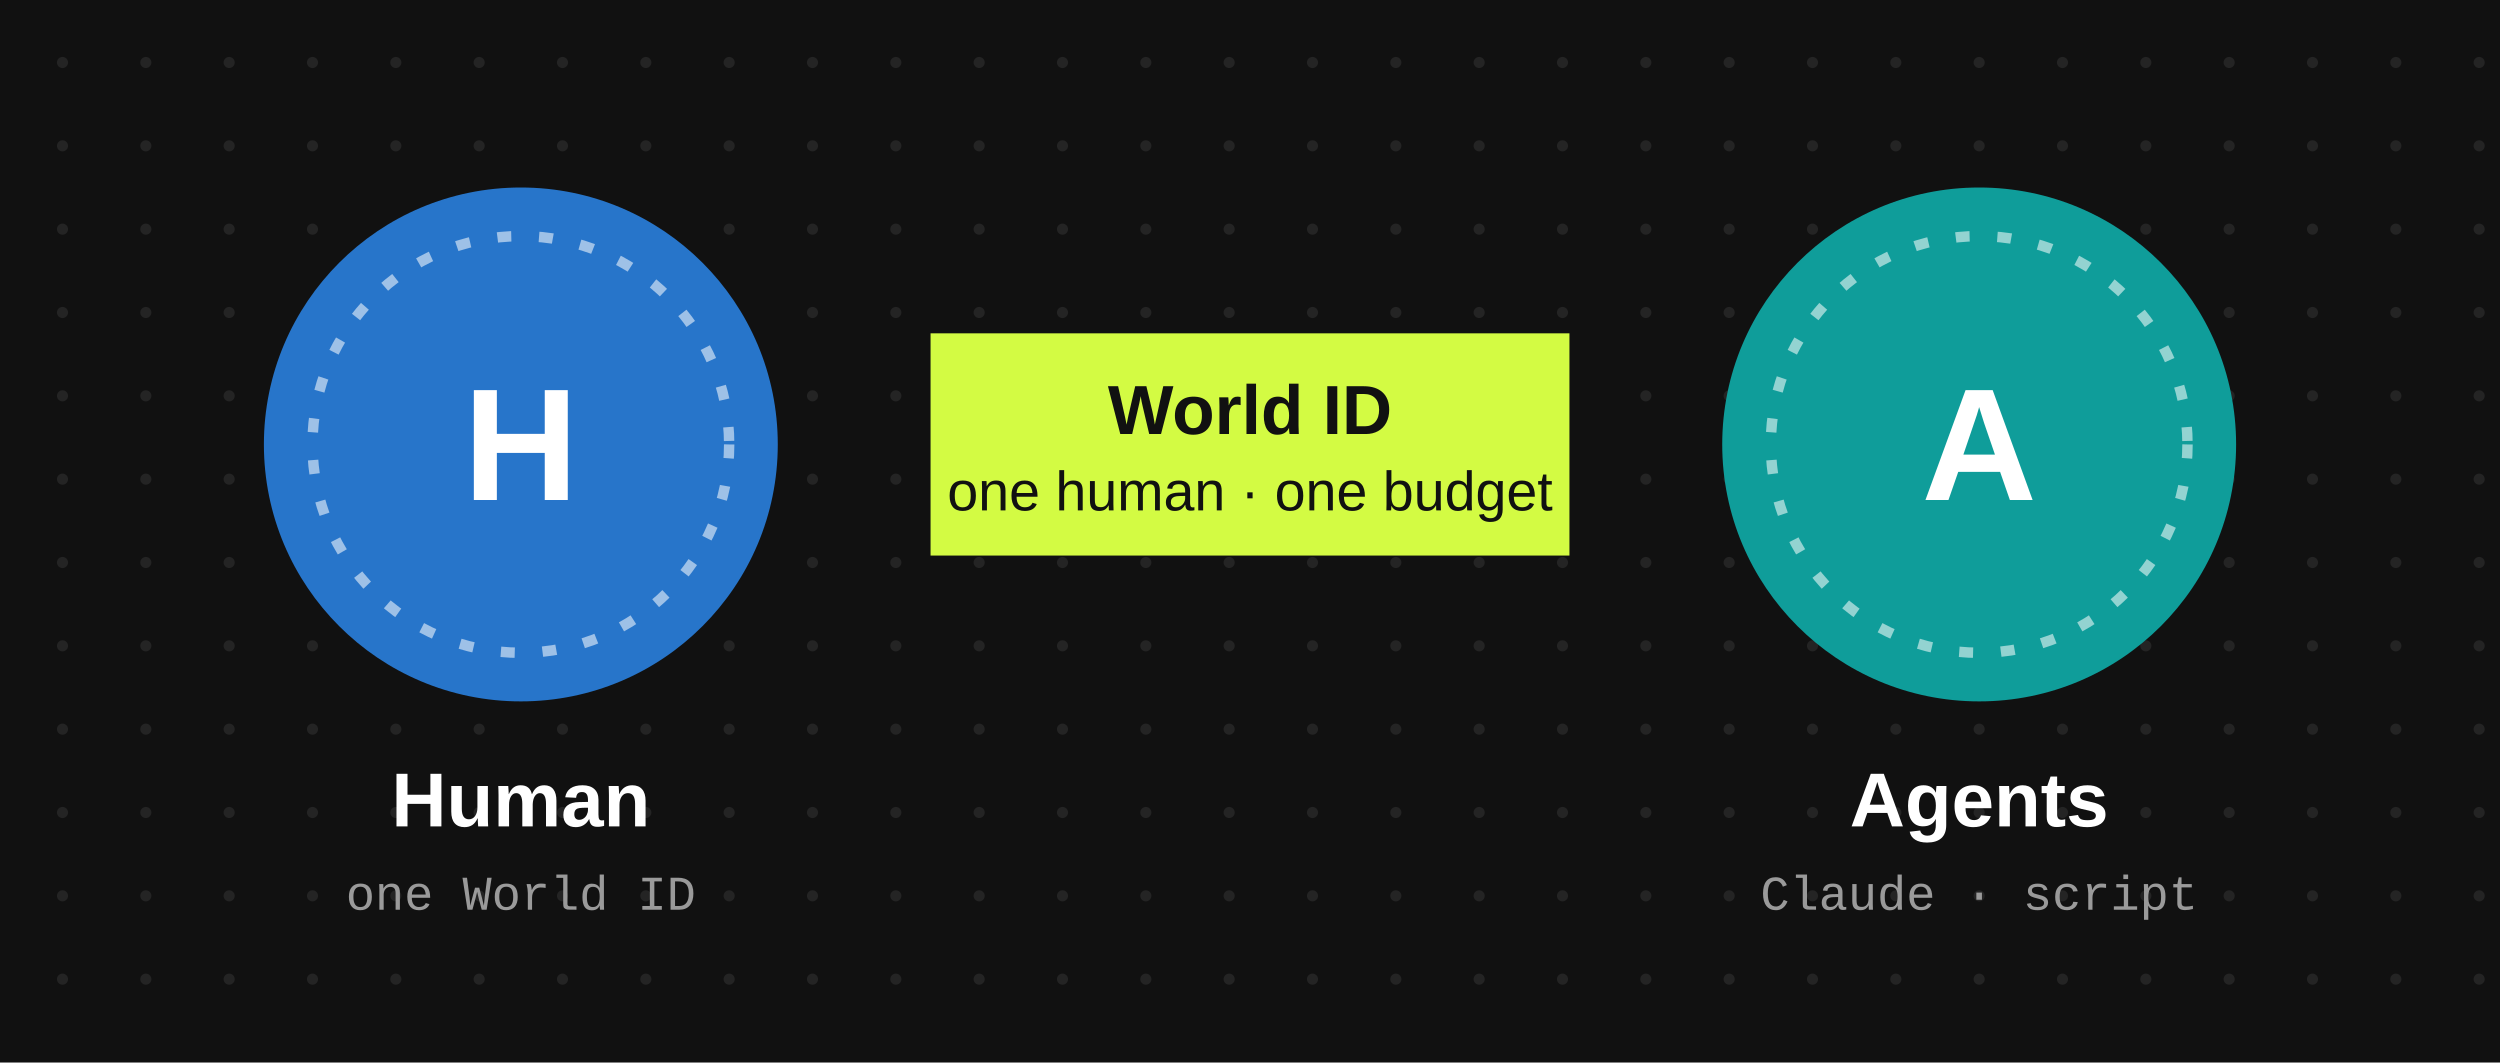
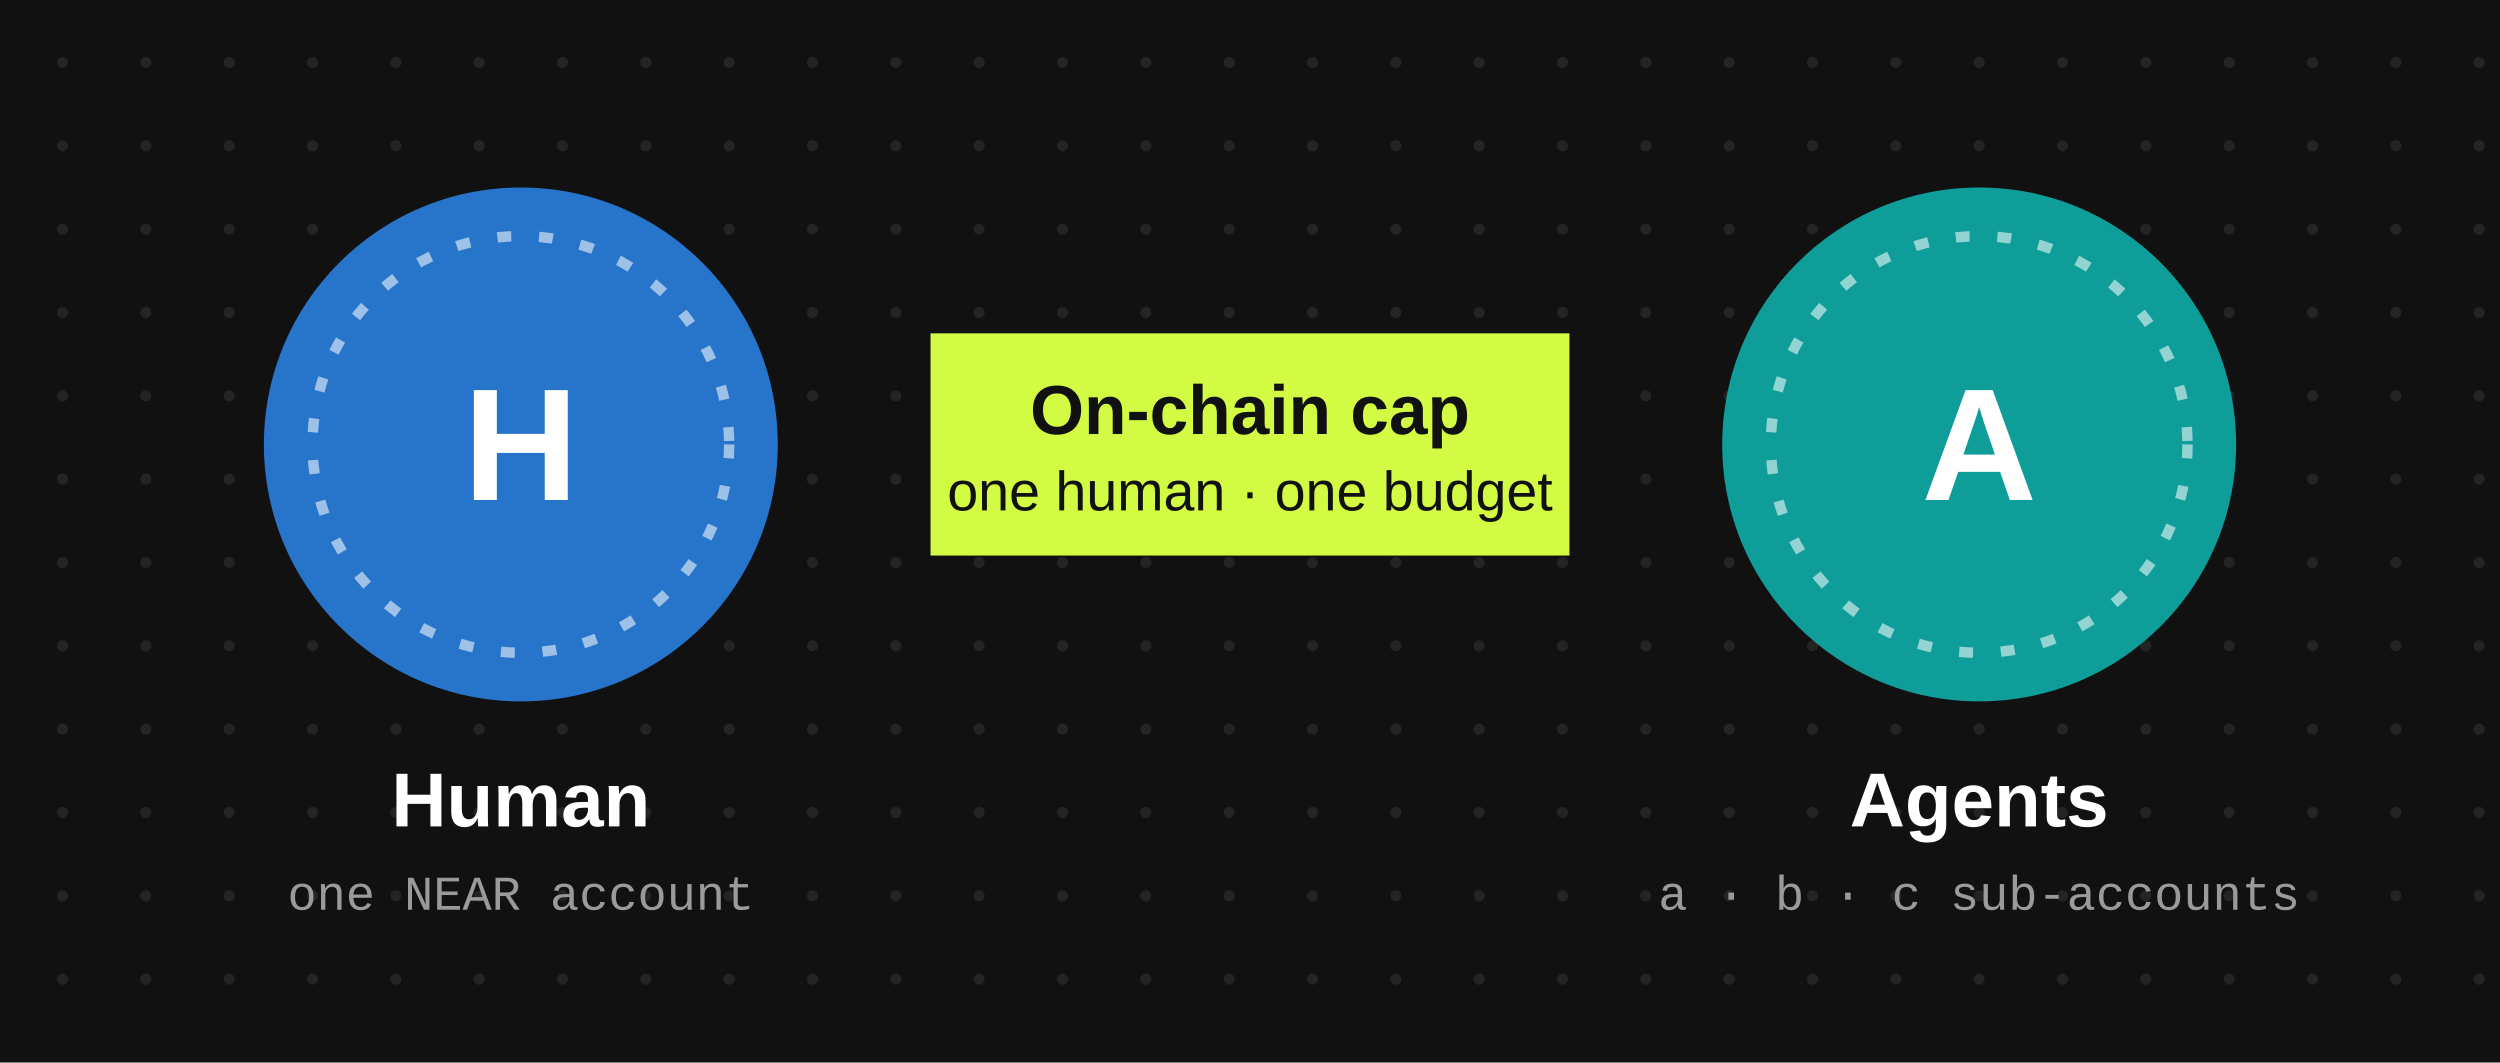
<svg xmlns="http://www.w3.org/2000/svg" width="720" height="306" viewBox="0 0 720 306" fill="none">
  <rect width="720" height="306" fill="#111" />
  <circle cx="18" cy="18" r="1.6" fill="#fff" fill-opacity=".08" />
  <circle cx="18" cy="42" r="1.6" fill="#fff" fill-opacity=".08" />
  <circle cx="18" cy="66" r="1.6" fill="#fff" fill-opacity=".08" />
  <circle cx="18" cy="90" r="1.6" fill="#fff" fill-opacity=".08" />
  <circle cx="18" cy="114" r="1.6" fill="#fff" fill-opacity=".08" />
  <circle cx="18" cy="138" r="1.6" fill="#fff" fill-opacity=".08" />
  <circle cx="18" cy="162" r="1.6" fill="#fff" fill-opacity=".08" />
  <circle cx="18" cy="186" r="1.6" fill="#fff" fill-opacity=".08" />
  <circle cx="18" cy="210" r="1.6" fill="#fff" fill-opacity=".08" />
  <circle cx="18" cy="234" r="1.6" fill="#fff" fill-opacity=".08" />
  <circle cx="18" cy="258" r="1.6" fill="#fff" fill-opacity=".08" />
  <circle cx="18" cy="282" r="1.6" fill="#fff" fill-opacity=".08" />
  <circle cx="42" cy="18" r="1.6" fill="#fff" fill-opacity=".08" />
  <circle cx="42" cy="42" r="1.6" fill="#fff" fill-opacity=".08" />
  <circle cx="42" cy="66" r="1.6" fill="#fff" fill-opacity=".08" />
  <circle cx="42" cy="90" r="1.6" fill="#fff" fill-opacity=".08" />
  <circle cx="42" cy="114" r="1.6" fill="#fff" fill-opacity=".08" />
  <circle cx="42" cy="138" r="1.6" fill="#fff" fill-opacity=".08" />
  <circle cx="42" cy="162" r="1.6" fill="#fff" fill-opacity=".08" />
  <circle cx="42" cy="186" r="1.6" fill="#fff" fill-opacity=".08" />
  <circle cx="42" cy="210" r="1.6" fill="#fff" fill-opacity=".08" />
  <circle cx="42" cy="234" r="1.6" fill="#fff" fill-opacity=".08" />
  <circle cx="42" cy="258" r="1.6" fill="#fff" fill-opacity=".08" />
  <circle cx="42" cy="282" r="1.6" fill="#fff" fill-opacity=".08" />
  <circle cx="66" cy="18" r="1.6" fill="#fff" fill-opacity=".08" />
  <circle cx="66" cy="42" r="1.6" fill="#fff" fill-opacity=".08" />
  <circle cx="66" cy="66" r="1.6" fill="#fff" fill-opacity=".08" />
  <circle cx="66" cy="90" r="1.6" fill="#fff" fill-opacity=".08" />
  <circle cx="66" cy="114" r="1.6" fill="#fff" fill-opacity=".08" />
  <circle cx="66" cy="138" r="1.6" fill="#fff" fill-opacity=".08" />
  <circle cx="66" cy="162" r="1.6" fill="#fff" fill-opacity=".08" />
  <circle cx="66" cy="186" r="1.6" fill="#fff" fill-opacity=".08" />
  <circle cx="66" cy="210" r="1.6" fill="#fff" fill-opacity=".08" />
  <circle cx="66" cy="234" r="1.6" fill="#fff" fill-opacity=".08" />
  <circle cx="66" cy="258" r="1.6" fill="#fff" fill-opacity=".08" />
  <circle cx="66" cy="282" r="1.6" fill="#fff" fill-opacity=".08" />
  <circle cx="90" cy="18" r="1.6" fill="#fff" fill-opacity=".08" />
  <circle cx="90" cy="42" r="1.6" fill="#fff" fill-opacity=".08" />
  <circle cx="90" cy="66" r="1.6" fill="#fff" fill-opacity=".08" />
  <circle cx="90" cy="90" r="1.6" fill="#fff" fill-opacity=".08" />
  <circle cx="90" cy="114" r="1.6" fill="#fff" fill-opacity=".08" />
  <circle cx="90" cy="138" r="1.6" fill="#fff" fill-opacity=".08" />
  <circle cx="90" cy="162" r="1.6" fill="#fff" fill-opacity=".08" />
  <circle cx="90" cy="186" r="1.6" fill="#fff" fill-opacity=".08" />
  <circle cx="90" cy="210" r="1.6" fill="#fff" fill-opacity=".08" />
  <circle cx="90" cy="234" r="1.6" fill="#fff" fill-opacity=".08" />
  <circle cx="90" cy="258" r="1.6" fill="#fff" fill-opacity=".08" />
  <circle cx="90" cy="282" r="1.6" fill="#fff" fill-opacity=".08" />
  <circle cx="114" cy="18" r="1.6" fill="#fff" fill-opacity=".08" />
  <circle cx="114" cy="42" r="1.6" fill="#fff" fill-opacity=".08" />
  <circle cx="114" cy="66" r="1.6" fill="#fff" fill-opacity=".08" />
  <circle cx="114" cy="90" r="1.6" fill="#fff" fill-opacity=".08" />
  <circle cx="114" cy="114" r="1.6" fill="#fff" fill-opacity=".08" />
  <circle cx="114" cy="138" r="1.6" fill="#fff" fill-opacity=".08" />
  <circle cx="114" cy="162" r="1.6" fill="#fff" fill-opacity=".08" />
  <circle cx="114" cy="186" r="1.6" fill="#fff" fill-opacity=".08" />
  <circle cx="114" cy="210" r="1.6" fill="#fff" fill-opacity=".08" />
  <circle cx="114" cy="234" r="1.6" fill="#fff" fill-opacity=".08" />
  <circle cx="114" cy="258" r="1.6" fill="#fff" fill-opacity=".08" />
  <circle cx="114" cy="282" r="1.6" fill="#fff" fill-opacity=".08" />
  <circle cx="138" cy="18" r="1.6" fill="#fff" fill-opacity=".08" />
  <circle cx="138" cy="42" r="1.6" fill="#fff" fill-opacity=".08" />
  <circle cx="138" cy="66" r="1.6" fill="#fff" fill-opacity=".08" />
  <circle cx="138" cy="90" r="1.6" fill="#fff" fill-opacity=".08" />
  <circle cx="138" cy="114" r="1.6" fill="#fff" fill-opacity=".08" />
  <circle cx="138" cy="138" r="1.6" fill="#fff" fill-opacity=".08" />
  <circle cx="138" cy="162" r="1.6" fill="#fff" fill-opacity=".08" />
  <circle cx="138" cy="186" r="1.6" fill="#fff" fill-opacity=".08" />
  <circle cx="138" cy="210" r="1.6" fill="#fff" fill-opacity=".08" />
  <circle cx="138" cy="234" r="1.6" fill="#fff" fill-opacity=".08" />
  <circle cx="138" cy="258" r="1.6" fill="#fff" fill-opacity=".08" />
  <circle cx="138" cy="282" r="1.6" fill="#fff" fill-opacity=".08" />
  <circle cx="162" cy="18" r="1.6" fill="#fff" fill-opacity=".08" />
  <circle cx="162" cy="42" r="1.6" fill="#fff" fill-opacity=".08" />
  <circle cx="162" cy="66" r="1.6" fill="#fff" fill-opacity=".08" />
  <circle cx="162" cy="90" r="1.6" fill="#fff" fill-opacity=".08" />
  <circle cx="162" cy="114" r="1.6" fill="#fff" fill-opacity=".08" />
  <circle cx="162" cy="138" r="1.6" fill="#fff" fill-opacity=".08" />
  <circle cx="162" cy="162" r="1.6" fill="#fff" fill-opacity=".08" />
  <circle cx="162" cy="186" r="1.6" fill="#fff" fill-opacity=".08" />
  <circle cx="162" cy="210" r="1.6" fill="#fff" fill-opacity=".08" />
  <circle cx="162" cy="234" r="1.6" fill="#fff" fill-opacity=".08" />
  <circle cx="162" cy="258" r="1.6" fill="#fff" fill-opacity=".08" />
  <circle cx="162" cy="282" r="1.6" fill="#fff" fill-opacity=".08" />
  <circle cx="186" cy="18" r="1.6" fill="#fff" fill-opacity=".08" />
  <circle cx="186" cy="42" r="1.6" fill="#fff" fill-opacity=".08" />
  <circle cx="186" cy="66" r="1.6" fill="#fff" fill-opacity=".08" />
  <circle cx="186" cy="90" r="1.6" fill="#fff" fill-opacity=".08" />
  <circle cx="186" cy="114" r="1.6" fill="#fff" fill-opacity=".08" />
  <circle cx="186" cy="138" r="1.6" fill="#fff" fill-opacity=".08" />
  <circle cx="186" cy="162" r="1.6" fill="#fff" fill-opacity=".08" />
  <circle cx="186" cy="186" r="1.6" fill="#fff" fill-opacity=".08" />
  <circle cx="186" cy="210" r="1.6" fill="#fff" fill-opacity=".08" />
  <circle cx="186" cy="234" r="1.6" fill="#fff" fill-opacity=".08" />
  <circle cx="186" cy="258" r="1.6" fill="#fff" fill-opacity=".08" />
  <circle cx="186" cy="282" r="1.6" fill="#fff" fill-opacity=".08" />
  <circle cx="210" cy="18" r="1.6" fill="#fff" fill-opacity=".08" />
  <circle cx="210" cy="42" r="1.6" fill="#fff" fill-opacity=".08" />
  <circle cx="210" cy="66" r="1.6" fill="#fff" fill-opacity=".08" />
  <circle cx="210" cy="90" r="1.6" fill="#fff" fill-opacity=".08" />
  <circle cx="210" cy="114" r="1.6" fill="#fff" fill-opacity=".08" />
  <circle cx="210" cy="138" r="1.6" fill="#fff" fill-opacity=".08" />
  <circle cx="210" cy="162" r="1.6" fill="#fff" fill-opacity=".08" />
  <circle cx="210" cy="186" r="1.6" fill="#fff" fill-opacity=".08" />
  <circle cx="210" cy="210" r="1.6" fill="#fff" fill-opacity=".08" />
  <circle cx="210" cy="234" r="1.6" fill="#fff" fill-opacity=".08" />
  <circle cx="210" cy="258" r="1.6" fill="#fff" fill-opacity=".08" />
  <circle cx="210" cy="282" r="1.6" fill="#fff" fill-opacity=".08" />
  <circle cx="234" cy="18" r="1.6" fill="#fff" fill-opacity=".08" />
  <circle cx="234" cy="42" r="1.6" fill="#fff" fill-opacity=".08" />
  <circle cx="234" cy="66" r="1.6" fill="#fff" fill-opacity=".08" />
  <circle cx="234" cy="90" r="1.6" fill="#fff" fill-opacity=".08" />
  <circle cx="234" cy="114" r="1.6" fill="#fff" fill-opacity=".08" />
  <circle cx="234" cy="138" r="1.6" fill="#fff" fill-opacity=".08" />
  <circle cx="234" cy="162" r="1.6" fill="#fff" fill-opacity=".08" />
  <circle cx="234" cy="186" r="1.6" fill="#fff" fill-opacity=".08" />
  <circle cx="234" cy="210" r="1.6" fill="#fff" fill-opacity=".08" />
  <circle cx="234" cy="234" r="1.6" fill="#fff" fill-opacity=".08" />
  <circle cx="234" cy="258" r="1.6" fill="#fff" fill-opacity=".08" />
  <circle cx="234" cy="282" r="1.6" fill="#fff" fill-opacity=".08" />
  <circle cx="258" cy="18" r="1.6" fill="#fff" fill-opacity=".08" />
  <circle cx="258" cy="42" r="1.6" fill="#fff" fill-opacity=".08" />
  <circle cx="258" cy="66" r="1.6" fill="#fff" fill-opacity=".08" />
  <circle cx="258" cy="90" r="1.6" fill="#fff" fill-opacity=".08" />
  <circle cx="258" cy="114" r="1.6" fill="#fff" fill-opacity=".08" />
  <circle cx="258" cy="138" r="1.6" fill="#fff" fill-opacity=".08" />
  <circle cx="258" cy="162" r="1.6" fill="#fff" fill-opacity=".08" />
  <circle cx="258" cy="186" r="1.6" fill="#fff" fill-opacity=".08" />
  <circle cx="258" cy="210" r="1.6" fill="#fff" fill-opacity=".08" />
  <circle cx="258" cy="234" r="1.6" fill="#fff" fill-opacity=".08" />
  <circle cx="258" cy="258" r="1.6" fill="#fff" fill-opacity=".08" />
  <circle cx="258" cy="282" r="1.6" fill="#fff" fill-opacity=".08" />
  <circle cx="282" cy="18" r="1.6" fill="#fff" fill-opacity=".08" />
  <circle cx="282" cy="42" r="1.6" fill="#fff" fill-opacity=".08" />
  <circle cx="282" cy="66" r="1.6" fill="#fff" fill-opacity=".08" />
  <circle cx="282" cy="90" r="1.6" fill="#fff" fill-opacity=".08" />
  <circle cx="282" cy="114" r="1.6" fill="#fff" fill-opacity=".08" />
  <circle cx="282" cy="138" r="1.6" fill="#fff" fill-opacity=".08" />
  <circle cx="282" cy="162" r="1.6" fill="#fff" fill-opacity=".08" />
  <circle cx="282" cy="186" r="1.6" fill="#fff" fill-opacity=".08" />
  <circle cx="282" cy="210" r="1.6" fill="#fff" fill-opacity=".08" />
  <circle cx="282" cy="234" r="1.6" fill="#fff" fill-opacity=".08" />
  <circle cx="282" cy="258" r="1.6" fill="#fff" fill-opacity=".08" />
  <circle cx="282" cy="282" r="1.6" fill="#fff" fill-opacity=".08" />
  <circle cx="306" cy="18" r="1.6" fill="#fff" fill-opacity=".08" />
  <circle cx="306" cy="42" r="1.6" fill="#fff" fill-opacity=".08" />
  <circle cx="306" cy="66" r="1.6" fill="#fff" fill-opacity=".08" />
  <circle cx="306" cy="90" r="1.6" fill="#fff" fill-opacity=".08" />
  <circle cx="306" cy="114" r="1.6" fill="#fff" fill-opacity=".08" />
  <circle cx="306" cy="138" r="1.6" fill="#fff" fill-opacity=".08" />
  <circle cx="306" cy="162" r="1.6" fill="#fff" fill-opacity=".08" />
  <circle cx="306" cy="186" r="1.6" fill="#fff" fill-opacity=".08" />
  <circle cx="306" cy="210" r="1.6" fill="#fff" fill-opacity=".08" />
  <circle cx="306" cy="234" r="1.6" fill="#fff" fill-opacity=".08" />
  <circle cx="306" cy="258" r="1.6" fill="#fff" fill-opacity=".08" />
  <circle cx="306" cy="282" r="1.6" fill="#fff" fill-opacity=".08" />
  <circle cx="330" cy="18" r="1.6" fill="#fff" fill-opacity=".08" />
  <circle cx="330" cy="42" r="1.6" fill="#fff" fill-opacity=".08" />
  <circle cx="330" cy="66" r="1.6" fill="#fff" fill-opacity=".08" />
  <circle cx="330" cy="90" r="1.6" fill="#fff" fill-opacity=".08" />
  <circle cx="330" cy="114" r="1.6" fill="#fff" fill-opacity=".08" />
  <circle cx="330" cy="138" r="1.6" fill="#fff" fill-opacity=".08" />
  <circle cx="330" cy="162" r="1.6" fill="#fff" fill-opacity=".08" />
  <circle cx="330" cy="186" r="1.6" fill="#fff" fill-opacity=".08" />
  <circle cx="330" cy="210" r="1.6" fill="#fff" fill-opacity=".08" />
  <circle cx="330" cy="234" r="1.6" fill="#fff" fill-opacity=".08" />
  <circle cx="330" cy="258" r="1.6" fill="#fff" fill-opacity=".08" />
  <circle cx="330" cy="282" r="1.6" fill="#fff" fill-opacity=".08" />
  <circle cx="354" cy="18" r="1.6" fill="#fff" fill-opacity=".08" />
  <circle cx="354" cy="42" r="1.6" fill="#fff" fill-opacity=".08" />
  <circle cx="354" cy="66" r="1.6" fill="#fff" fill-opacity=".08" />
  <circle cx="354" cy="90" r="1.6" fill="#fff" fill-opacity=".08" />
  <circle cx="354" cy="114" r="1.6" fill="#fff" fill-opacity=".08" />
  <circle cx="354" cy="138" r="1.6" fill="#fff" fill-opacity=".08" />
  <circle cx="354" cy="162" r="1.6" fill="#fff" fill-opacity=".08" />
  <circle cx="354" cy="186" r="1.6" fill="#fff" fill-opacity=".08" />
  <circle cx="354" cy="210" r="1.6" fill="#fff" fill-opacity=".08" />
  <circle cx="354" cy="234" r="1.6" fill="#fff" fill-opacity=".08" />
  <circle cx="354" cy="258" r="1.6" fill="#fff" fill-opacity=".08" />
  <circle cx="354" cy="282" r="1.6" fill="#fff" fill-opacity=".08" />
  <circle cx="378" cy="18" r="1.6" fill="#fff" fill-opacity=".08" />
  <circle cx="378" cy="42" r="1.6" fill="#fff" fill-opacity=".08" />
  <circle cx="378" cy="66" r="1.6" fill="#fff" fill-opacity=".08" />
  <circle cx="378" cy="90" r="1.6" fill="#fff" fill-opacity=".08" />
  <circle cx="378" cy="114" r="1.6" fill="#fff" fill-opacity=".08" />
  <circle cx="378" cy="138" r="1.6" fill="#fff" fill-opacity=".08" />
  <circle cx="378" cy="162" r="1.6" fill="#fff" fill-opacity=".08" />
  <circle cx="378" cy="186" r="1.6" fill="#fff" fill-opacity=".08" />
  <circle cx="378" cy="210" r="1.6" fill="#fff" fill-opacity=".08" />
  <circle cx="378" cy="234" r="1.6" fill="#fff" fill-opacity=".08" />
  <circle cx="378" cy="258" r="1.6" fill="#fff" fill-opacity=".08" />
  <circle cx="378" cy="282" r="1.6" fill="#fff" fill-opacity=".08" />
  <circle cx="402" cy="18" r="1.6" fill="#fff" fill-opacity=".08" />
  <circle cx="402" cy="42" r="1.6" fill="#fff" fill-opacity=".08" />
  <circle cx="402" cy="66" r="1.6" fill="#fff" fill-opacity=".08" />
  <circle cx="402" cy="90" r="1.6" fill="#fff" fill-opacity=".08" />
  <circle cx="402" cy="114" r="1.6" fill="#fff" fill-opacity=".08" />
  <circle cx="402" cy="138" r="1.6" fill="#fff" fill-opacity=".08" />
  <circle cx="402" cy="162" r="1.6" fill="#fff" fill-opacity=".08" />
  <circle cx="402" cy="186" r="1.6" fill="#fff" fill-opacity=".08" />
  <circle cx="402" cy="210" r="1.6" fill="#fff" fill-opacity=".08" />
  <circle cx="402" cy="234" r="1.6" fill="#fff" fill-opacity=".08" />
  <circle cx="402" cy="258" r="1.6" fill="#fff" fill-opacity=".08" />
  <circle cx="402" cy="282" r="1.6" fill="#fff" fill-opacity=".08" />
  <circle cx="426" cy="18" r="1.6" fill="#fff" fill-opacity=".08" />
  <circle cx="426" cy="42" r="1.6" fill="#fff" fill-opacity=".08" />
  <circle cx="426" cy="66" r="1.6" fill="#fff" fill-opacity=".08" />
  <circle cx="426" cy="90" r="1.6" fill="#fff" fill-opacity=".08" />
  <circle cx="426" cy="114" r="1.6" fill="#fff" fill-opacity=".08" />
  <circle cx="426" cy="138" r="1.6" fill="#fff" fill-opacity=".08" />
  <circle cx="426" cy="162" r="1.6" fill="#fff" fill-opacity=".08" />
  <circle cx="426" cy="186" r="1.6" fill="#fff" fill-opacity=".08" />
  <circle cx="426" cy="210" r="1.6" fill="#fff" fill-opacity=".08" />
  <circle cx="426" cy="234" r="1.6" fill="#fff" fill-opacity=".08" />
  <circle cx="426" cy="258" r="1.6" fill="#fff" fill-opacity=".08" />
  <circle cx="426" cy="282" r="1.6" fill="#fff" fill-opacity=".08" />
  <circle cx="450" cy="18" r="1.6" fill="#fff" fill-opacity=".08" />
  <circle cx="450" cy="42" r="1.6" fill="#fff" fill-opacity=".08" />
  <circle cx="450" cy="66" r="1.6" fill="#fff" fill-opacity=".08" />
  <circle cx="450" cy="90" r="1.6" fill="#fff" fill-opacity=".08" />
  <circle cx="450" cy="114" r="1.6" fill="#fff" fill-opacity=".08" />
  <circle cx="450" cy="138" r="1.6" fill="#fff" fill-opacity=".08" />
  <circle cx="450" cy="162" r="1.6" fill="#fff" fill-opacity=".08" />
  <circle cx="450" cy="186" r="1.6" fill="#fff" fill-opacity=".08" />
  <circle cx="450" cy="210" r="1.6" fill="#fff" fill-opacity=".08" />
  <circle cx="450" cy="234" r="1.6" fill="#fff" fill-opacity=".08" />
  <circle cx="450" cy="258" r="1.6" fill="#fff" fill-opacity=".08" />
  <circle cx="450" cy="282" r="1.6" fill="#fff" fill-opacity=".08" />
  <circle cx="474" cy="18" r="1.6" fill="#fff" fill-opacity=".08" />
  <circle cx="474" cy="42" r="1.6" fill="#fff" fill-opacity=".08" />
  <circle cx="474" cy="66" r="1.6" fill="#fff" fill-opacity=".08" />
  <circle cx="474" cy="90" r="1.6" fill="#fff" fill-opacity=".08" />
  <circle cx="474" cy="114" r="1.6" fill="#fff" fill-opacity=".08" />
  <circle cx="474" cy="138" r="1.6" fill="#fff" fill-opacity=".08" />
  <circle cx="474" cy="162" r="1.6" fill="#fff" fill-opacity=".08" />
  <circle cx="474" cy="186" r="1.6" fill="#fff" fill-opacity=".08" />
  <circle cx="474" cy="210" r="1.6" fill="#fff" fill-opacity=".08" />
  <circle cx="474" cy="234" r="1.6" fill="#fff" fill-opacity=".08" />
  <circle cx="474" cy="258" r="1.6" fill="#fff" fill-opacity=".08" />
  <circle cx="474" cy="282" r="1.6" fill="#fff" fill-opacity=".08" />
  <circle cx="498" cy="18" r="1.6" fill="#fff" fill-opacity=".08" />
  <circle cx="498" cy="42" r="1.6" fill="#fff" fill-opacity=".08" />
  <circle cx="498" cy="66" r="1.6" fill="#fff" fill-opacity=".08" />
  <circle cx="498" cy="90" r="1.6" fill="#fff" fill-opacity=".08" />
  <circle cx="498" cy="114" r="1.6" fill="#fff" fill-opacity=".08" />
  <circle cx="498" cy="138" r="1.6" fill="#fff" fill-opacity=".08" />
  <circle cx="498" cy="162" r="1.6" fill="#fff" fill-opacity=".08" />
  <circle cx="498" cy="186" r="1.6" fill="#fff" fill-opacity=".08" />
  <circle cx="498" cy="210" r="1.6" fill="#fff" fill-opacity=".08" />
  <circle cx="498" cy="234" r="1.6" fill="#fff" fill-opacity=".08" />
  <circle cx="498" cy="258" r="1.6" fill="#fff" fill-opacity=".08" />
  <circle cx="498" cy="282" r="1.6" fill="#fff" fill-opacity=".08" />
  <circle cx="522" cy="18" r="1.6" fill="#fff" fill-opacity=".08" />
  <circle cx="522" cy="42" r="1.6" fill="#fff" fill-opacity=".08" />
  <circle cx="522" cy="66" r="1.6" fill="#fff" fill-opacity=".08" />
  <circle cx="522" cy="90" r="1.6" fill="#fff" fill-opacity=".08" />
  <circle cx="522" cy="114" r="1.6" fill="#fff" fill-opacity=".08" />
  <circle cx="522" cy="138" r="1.6" fill="#fff" fill-opacity=".08" />
  <circle cx="522" cy="162" r="1.6" fill="#fff" fill-opacity=".08" />
  <circle cx="522" cy="186" r="1.6" fill="#fff" fill-opacity=".08" />
  <circle cx="522" cy="210" r="1.6" fill="#fff" fill-opacity=".08" />
  <circle cx="522" cy="234" r="1.6" fill="#fff" fill-opacity=".08" />
  <circle cx="522" cy="258" r="1.6" fill="#fff" fill-opacity=".08" />
  <circle cx="522" cy="282" r="1.6" fill="#fff" fill-opacity=".08" />
  <circle cx="546" cy="18" r="1.6" fill="#fff" fill-opacity=".08" />
  <circle cx="546" cy="42" r="1.6" fill="#fff" fill-opacity=".08" />
  <circle cx="546" cy="66" r="1.6" fill="#fff" fill-opacity=".08" />
  <circle cx="546" cy="90" r="1.6" fill="#fff" fill-opacity=".08" />
  <circle cx="546" cy="114" r="1.6" fill="#fff" fill-opacity=".08" />
  <circle cx="546" cy="138" r="1.6" fill="#fff" fill-opacity=".08" />
  <circle cx="546" cy="162" r="1.6" fill="#fff" fill-opacity=".08" />
  <circle cx="546" cy="186" r="1.6" fill="#fff" fill-opacity=".08" />
  <circle cx="546" cy="210" r="1.6" fill="#fff" fill-opacity=".08" />
  <circle cx="546" cy="234" r="1.6" fill="#fff" fill-opacity=".08" />
  <circle cx="546" cy="258" r="1.6" fill="#fff" fill-opacity=".08" />
  <circle cx="546" cy="282" r="1.6" fill="#fff" fill-opacity=".08" />
  <circle cx="570" cy="18" r="1.6" fill="#fff" fill-opacity=".08" />
  <circle cx="570" cy="42" r="1.6" fill="#fff" fill-opacity=".08" />
  <circle cx="570" cy="66" r="1.6" fill="#fff" fill-opacity=".08" />
  <circle cx="570" cy="90" r="1.6" fill="#fff" fill-opacity=".08" />
  <circle cx="570" cy="114" r="1.6" fill="#fff" fill-opacity=".08" />
  <circle cx="570" cy="138" r="1.6" fill="#fff" fill-opacity=".08" />
  <circle cx="570" cy="162" r="1.6" fill="#fff" fill-opacity=".08" />
  <circle cx="570" cy="186" r="1.6" fill="#fff" fill-opacity=".08" />
  <circle cx="570" cy="210" r="1.6" fill="#fff" fill-opacity=".08" />
  <circle cx="570" cy="234" r="1.6" fill="#fff" fill-opacity=".08" />
  <circle cx="570" cy="258" r="1.6" fill="#fff" fill-opacity=".08" />
  <circle cx="570" cy="282" r="1.6" fill="#fff" fill-opacity=".08" />
  <circle cx="594" cy="18" r="1.6" fill="#fff" fill-opacity=".08" />
  <circle cx="594" cy="42" r="1.6" fill="#fff" fill-opacity=".08" />
  <circle cx="594" cy="66" r="1.6" fill="#fff" fill-opacity=".08" />
  <circle cx="594" cy="90" r="1.6" fill="#fff" fill-opacity=".08" />
  <circle cx="594" cy="114" r="1.6" fill="#fff" fill-opacity=".08" />
  <circle cx="594" cy="138" r="1.6" fill="#fff" fill-opacity=".08" />
  <circle cx="594" cy="162" r="1.6" fill="#fff" fill-opacity=".08" />
  <circle cx="594" cy="186" r="1.6" fill="#fff" fill-opacity=".08" />
  <circle cx="594" cy="210" r="1.6" fill="#fff" fill-opacity=".08" />
  <circle cx="594" cy="234" r="1.6" fill="#fff" fill-opacity=".08" />
  <circle cx="594" cy="258" r="1.6" fill="#fff" fill-opacity=".08" />
  <circle cx="594" cy="282" r="1.6" fill="#fff" fill-opacity=".08" />
  <circle cx="618" cy="18" r="1.6" fill="#fff" fill-opacity=".08" />
  <circle cx="618" cy="42" r="1.6" fill="#fff" fill-opacity=".08" />
  <circle cx="618" cy="66" r="1.6" fill="#fff" fill-opacity=".08" />
  <circle cx="618" cy="90" r="1.6" fill="#fff" fill-opacity=".08" />
  <circle cx="618" cy="114" r="1.6" fill="#fff" fill-opacity=".08" />
  <circle cx="618" cy="138" r="1.6" fill="#fff" fill-opacity=".08" />
  <circle cx="618" cy="162" r="1.6" fill="#fff" fill-opacity=".08" />
  <circle cx="618" cy="186" r="1.6" fill="#fff" fill-opacity=".08" />
  <circle cx="618" cy="210" r="1.6" fill="#fff" fill-opacity=".08" />
  <circle cx="618" cy="234" r="1.6" fill="#fff" fill-opacity=".08" />
  <circle cx="618" cy="258" r="1.6" fill="#fff" fill-opacity=".08" />
  <circle cx="618" cy="282" r="1.6" fill="#fff" fill-opacity=".08" />
  <circle cx="642" cy="18" r="1.6" fill="#fff" fill-opacity=".08" />
  <circle cx="642" cy="42" r="1.6" fill="#fff" fill-opacity=".08" />
  <circle cx="642" cy="66" r="1.6" fill="#fff" fill-opacity=".08" />
  <circle cx="642" cy="90" r="1.6" fill="#fff" fill-opacity=".08" />
  <circle cx="642" cy="114" r="1.6" fill="#fff" fill-opacity=".08" />
  <circle cx="642" cy="138" r="1.6" fill="#fff" fill-opacity=".08" />
  <circle cx="642" cy="162" r="1.6" fill="#fff" fill-opacity=".08" />
  <circle cx="642" cy="186" r="1.6" fill="#fff" fill-opacity=".08" />
  <circle cx="642" cy="210" r="1.6" fill="#fff" fill-opacity=".08" />
  <circle cx="642" cy="234" r="1.6" fill="#fff" fill-opacity=".08" />
  <circle cx="642" cy="258" r="1.6" fill="#fff" fill-opacity=".08" />
  <circle cx="642" cy="282" r="1.6" fill="#fff" fill-opacity=".08" />
  <circle cx="666" cy="18" r="1.6" fill="#fff" fill-opacity=".08" />
  <circle cx="666" cy="42" r="1.6" fill="#fff" fill-opacity=".08" />
  <circle cx="666" cy="66" r="1.6" fill="#fff" fill-opacity=".08" />
  <circle cx="666" cy="90" r="1.6" fill="#fff" fill-opacity=".08" />
  <circle cx="666" cy="114" r="1.6" fill="#fff" fill-opacity=".08" />
  <circle cx="666" cy="138" r="1.6" fill="#fff" fill-opacity=".08" />
  <circle cx="666" cy="162" r="1.6" fill="#fff" fill-opacity=".08" />
  <circle cx="666" cy="186" r="1.6" fill="#fff" fill-opacity=".08" />
  <circle cx="666" cy="210" r="1.6" fill="#fff" fill-opacity=".08" />
  <circle cx="666" cy="234" r="1.6" fill="#fff" fill-opacity=".08" />
  <circle cx="666" cy="258" r="1.6" fill="#fff" fill-opacity=".08" />
  <circle cx="666" cy="282" r="1.6" fill="#fff" fill-opacity=".08" />
  <circle cx="690" cy="18" r="1.6" fill="#fff" fill-opacity=".08" />
  <circle cx="690" cy="42" r="1.6" fill="#fff" fill-opacity=".08" />
  <circle cx="690" cy="66" r="1.6" fill="#fff" fill-opacity=".08" />
  <circle cx="690" cy="90" r="1.6" fill="#fff" fill-opacity=".08" />
  <circle cx="690" cy="114" r="1.6" fill="#fff" fill-opacity=".08" />
  <circle cx="690" cy="138" r="1.6" fill="#fff" fill-opacity=".08" />
  <circle cx="690" cy="162" r="1.6" fill="#fff" fill-opacity=".08" />
  <circle cx="690" cy="186" r="1.6" fill="#fff" fill-opacity=".08" />
  <circle cx="690" cy="210" r="1.6" fill="#fff" fill-opacity=".08" />
  <circle cx="690" cy="234" r="1.6" fill="#fff" fill-opacity=".08" />
  <circle cx="690" cy="258" r="1.6" fill="#fff" fill-opacity=".08" />
  <circle cx="690" cy="282" r="1.6" fill="#fff" fill-opacity=".08" />
  <circle cx="714" cy="18" r="1.6" fill="#fff" fill-opacity=".08" />
  <circle cx="714" cy="42" r="1.6" fill="#fff" fill-opacity=".08" />
  <circle cx="714" cy="66" r="1.6" fill="#fff" fill-opacity=".08" />
  <circle cx="714" cy="90" r="1.6" fill="#fff" fill-opacity=".08" />
  <circle cx="714" cy="114" r="1.6" fill="#fff" fill-opacity=".08" />
  <circle cx="714" cy="138" r="1.6" fill="#fff" fill-opacity=".08" />
  <circle cx="714" cy="162" r="1.6" fill="#fff" fill-opacity=".08" />
  <circle cx="714" cy="186" r="1.6" fill="#fff" fill-opacity=".08" />
  <circle cx="714" cy="210" r="1.6" fill="#fff" fill-opacity=".08" />
  <circle cx="714" cy="234" r="1.6" fill="#fff" fill-opacity=".08" />
  <circle cx="714" cy="258" r="1.6" fill="#fff" fill-opacity=".08" />
  <circle cx="714" cy="282" r="1.6" fill="#fff" fill-opacity=".08" />
  <circle cx="150" cy="128" r="74" fill="#2775ca" />
  <circle cx="150" cy="128" r="60" fill="none" stroke="#fff" stroke-opacity=".55" stroke-width="3" stroke-dasharray="4 8" />
  <text x="150" y="144" text-anchor="middle" font-family="Arial, Helvetica, sans-serif" font-weight="700" font-size="46" fill="#fff">H</text>
  <text x="150" y="238" text-anchor="middle" font-family="Arial, Helvetica, sans-serif" font-weight="600" font-size="22" fill="#fff">Human</text>
-   <text x="150" y="262" text-anchor="middle" font-family="Courier New, monospace" font-size="14" fill="#9a9a9a">one World ID</text>
+   <text x="150" y="262" text-anchor="middle" font-family="Courier New, monospace" font-size="14" fill="#9a9a9a">one NEAR account</text>
  <circle cx="570" cy="128" r="74" fill="#0f9d9a" />
  <circle cx="570" cy="128" r="60" fill="none" stroke="#fff" stroke-opacity=".55" stroke-width="3" stroke-dasharray="4 8" />
  <text x="570" y="144" text-anchor="middle" font-family="Arial, Helvetica, sans-serif" font-weight="700" font-size="46" fill="#fff">A</text>
  <text x="570" y="238" text-anchor="middle" font-family="Arial, Helvetica, sans-serif" font-weight="600" font-size="22" fill="#fff">Agents</text>
-   <text x="570" y="262" text-anchor="middle" font-family="Courier New, monospace" font-size="14" fill="#9a9a9a">Claude · script</text>
+   <text x="570" y="262" text-anchor="middle" font-family="Courier New, monospace" font-size="14" fill="#9a9a9a">a · b · c sub-accounts</text>
  <rect x="268" y="96" width="184" height="64" fill="#D3FB43" />
-   <text x="360" y="125" text-anchor="middle" font-family="Arial, Helvetica, sans-serif" font-weight="700" font-size="20" fill="#111">World ID</text>
+   <text x="360" y="125" text-anchor="middle" font-family="Arial, Helvetica, sans-serif" font-weight="700" font-size="20" fill="#111">On-chain cap</text>
  <text x="360" y="147" text-anchor="middle" font-family="Arial, Helvetica, sans-serif" font-size="16" fill="#111">one human · one budget</text>
</svg>
